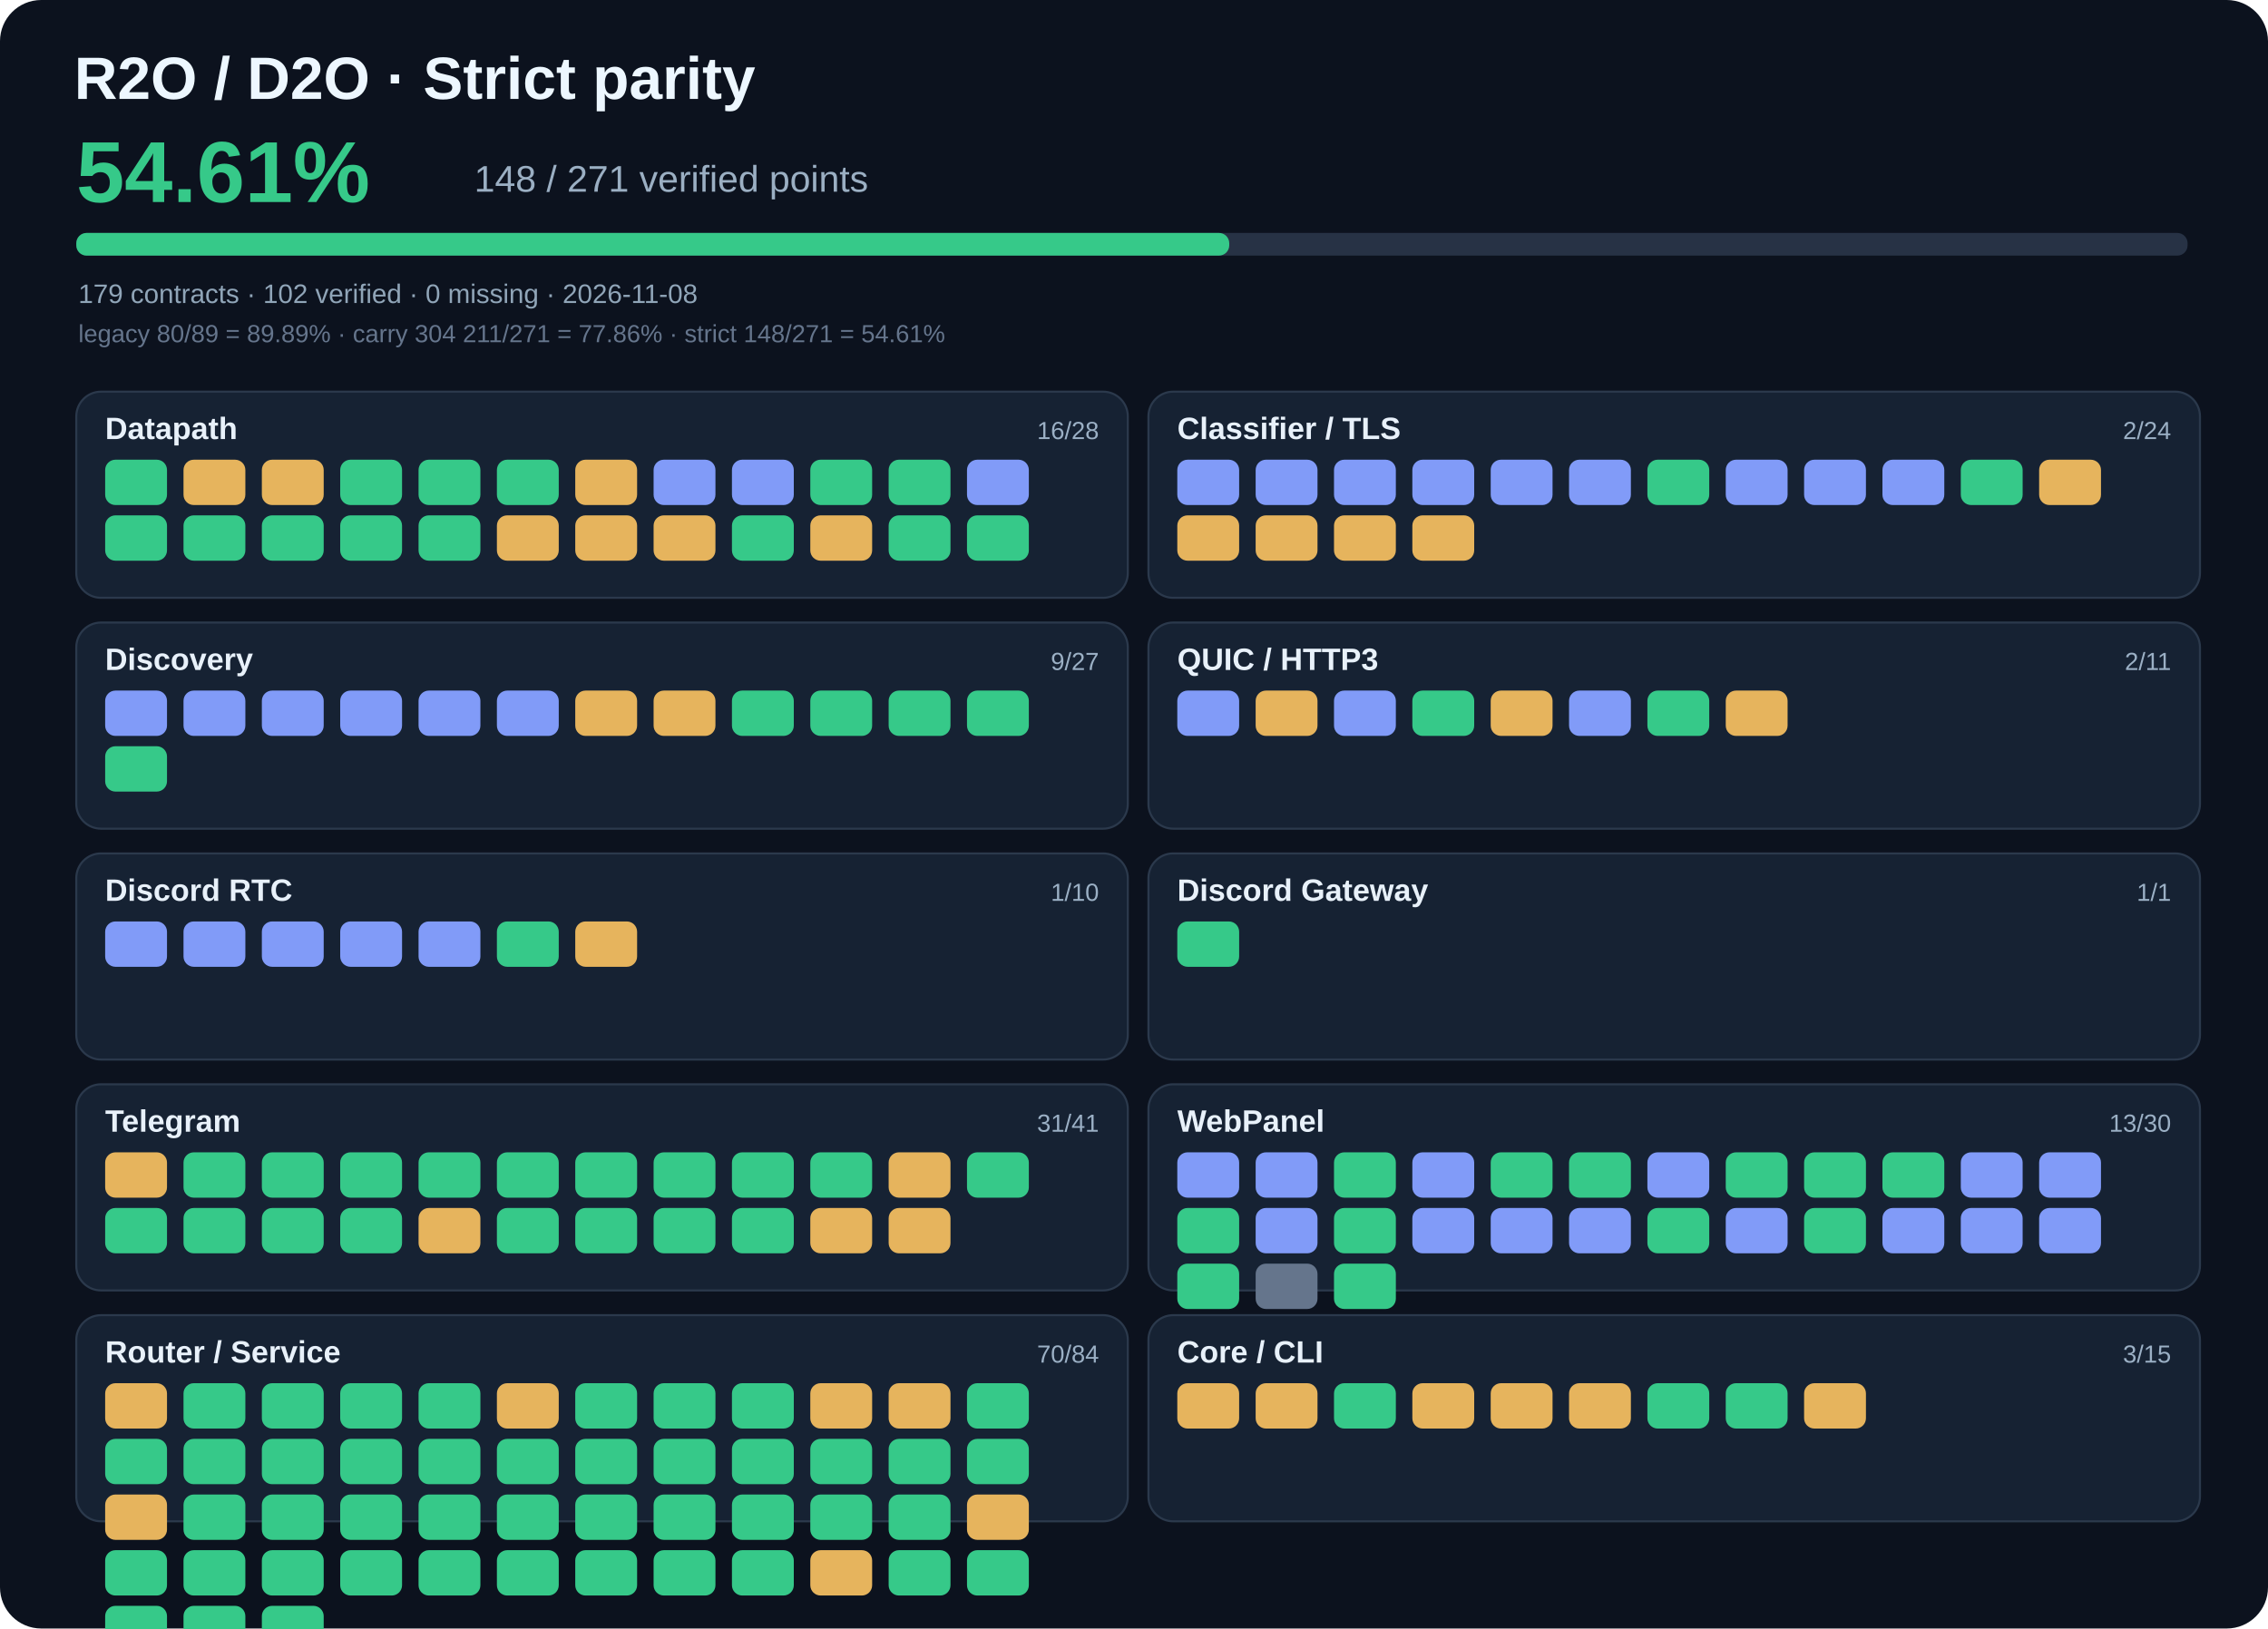
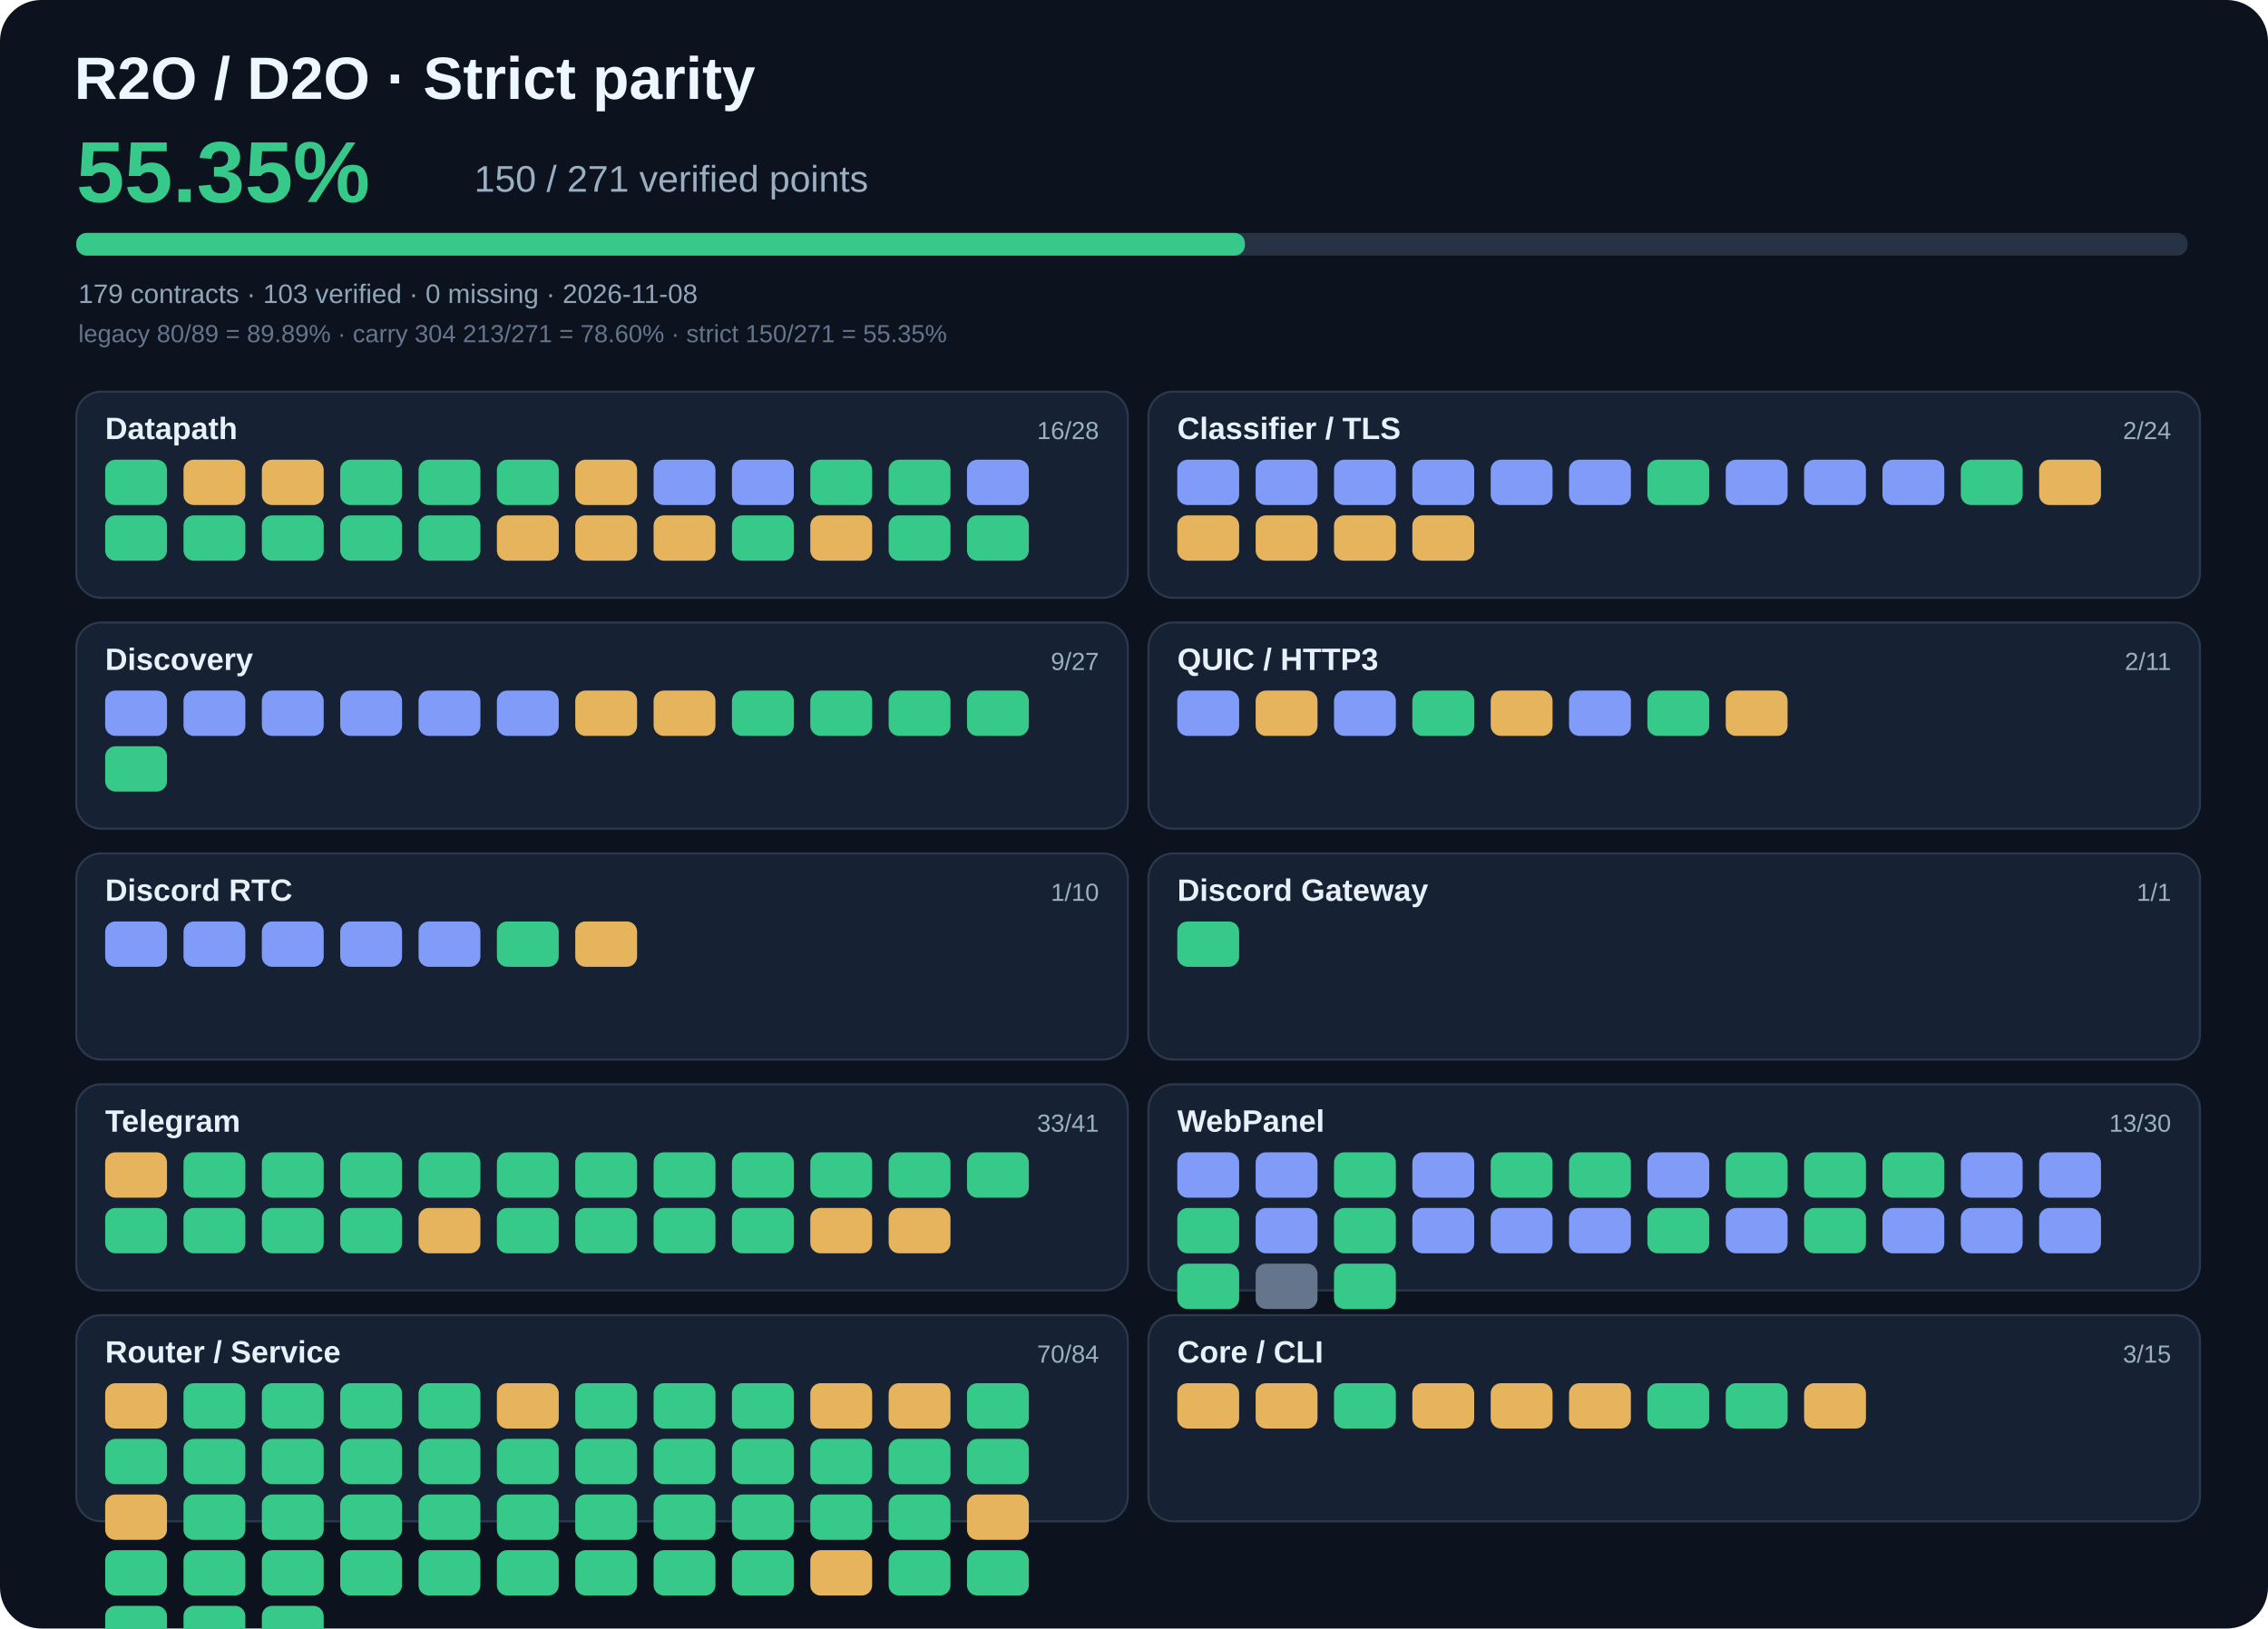
- <svg xmlns="http://www.w3.org/2000/svg" viewBox="0 0 1100 790" width="1100" height="790" role="img" aria-label="R2O strict parity 54.61%">
+ <svg xmlns="http://www.w3.org/2000/svg" viewBox="0 0 1100 790" width="1100" height="790" role="img" aria-label="R2O strict parity 55.35%">
  <rect width="1100" height="790" rx="20" fill="#0c121e" />
  <text x="36" y="48" fill="#edf7ff" font-family="Arial,sans-serif" font-size="29" font-weight="700">R2O / D2O · Strict parity</text>
-   <text x="37" y="98" fill="#36c989" font-family="Arial,sans-serif" font-size="42" font-weight="700">54.61%</text>
-   <text x="230" y="93" fill="#9bafc3" font-family="Arial,sans-serif" font-size="18">148 / 271 verified points</text>
+   <text x="37" y="98" fill="#36c989" font-family="Arial,sans-serif" font-size="42" font-weight="700">55.35%</text>
+   <text x="230" y="93" fill="#9bafc3" font-family="Arial,sans-serif" font-size="18">150 / 271 verified points</text>
  <rect x="37" y="113" width="1024" height="11" rx="5" fill="#273245" />
-   <rect x="37" y="113" width="559.2" height="11" rx="5" fill="#36c989" />
-   <text x="38" y="147" fill="#90a5b8" font-family="Arial,sans-serif" font-size="13">179 contracts · 102 verified · 0 missing · 2026-11-08</text>
-   <text x="38" y="166" fill="#65758c" font-family="Arial,sans-serif" font-size="12">legacy 80/89 = 89.89% · carry 304 211/271 = 77.86% · strict 148/271 = 54.61%</text>
+   <rect x="37" y="113" width="566.8" height="11" rx="5" fill="#36c989" />
+   <text x="38" y="147" fill="#90a5b8" font-family="Arial,sans-serif" font-size="13">179 contracts · 103 verified · 0 missing · 2026-11-08</text>
+   <text x="38" y="166" fill="#65758c" font-family="Arial,sans-serif" font-size="12">legacy 80/89 = 89.89% · carry 304 213/271 = 78.60% · strict 150/271 = 55.35%</text>
  <rect x="37" y="190" width="510" height="100" rx="12" fill="#162233" stroke="#2b394c" />
  <text x="51" y="213" fill="#e8f1fa" font-family="Arial,sans-serif" font-size="15" font-weight="700">Datapath</text>
  <text x="533" y="213" text-anchor="end" fill="#9bb0c5" font-family="Arial,sans-serif" font-size="12">16/28</text>
  <rect x="51" y="223" width="30" height="22" rx="5" fill="#36c989" />
  <rect x="89" y="223" width="30" height="22" rx="5" fill="#e6b45d" />
  <rect x="127" y="223" width="30" height="22" rx="5" fill="#e6b45d" />
  <rect x="165" y="223" width="30" height="22" rx="5" fill="#36c989" />
  <rect x="203" y="223" width="30" height="22" rx="5" fill="#36c989" />
  <rect x="241" y="223" width="30" height="22" rx="5" fill="#36c989" />
  <rect x="279" y="223" width="30" height="22" rx="5" fill="#e6b45d" />
  <rect x="317" y="223" width="30" height="22" rx="5" fill="#819bf8" />
  <rect x="355" y="223" width="30" height="22" rx="5" fill="#819bf8" />
  <rect x="393" y="223" width="30" height="22" rx="5" fill="#36c989" />
  <rect x="431" y="223" width="30" height="22" rx="5" fill="#36c989" />
  <rect x="469" y="223" width="30" height="22" rx="5" fill="#819bf8" />
  <rect x="51" y="250" width="30" height="22" rx="5" fill="#36c989" />
  <rect x="89" y="250" width="30" height="22" rx="5" fill="#36c989" />
  <rect x="127" y="250" width="30" height="22" rx="5" fill="#36c989" />
  <rect x="165" y="250" width="30" height="22" rx="5" fill="#36c989" />
  <rect x="203" y="250" width="30" height="22" rx="5" fill="#36c989" />
  <rect x="241" y="250" width="30" height="22" rx="5" fill="#e6b45d" />
  <rect x="279" y="250" width="30" height="22" rx="5" fill="#e6b45d" />
  <rect x="317" y="250" width="30" height="22" rx="5" fill="#e6b45d" />
  <rect x="355" y="250" width="30" height="22" rx="5" fill="#36c989" />
  <rect x="393" y="250" width="30" height="22" rx="5" fill="#e6b45d" />
  <rect x="431" y="250" width="30" height="22" rx="5" fill="#36c989" />
  <rect x="469" y="250" width="30" height="22" rx="5" fill="#36c989" />
  <rect x="557" y="190" width="510" height="100" rx="12" fill="#162233" stroke="#2b394c" />
  <text x="571" y="213" fill="#e8f1fa" font-family="Arial,sans-serif" font-size="15" font-weight="700">Classifier / TLS</text>
  <text x="1053" y="213" text-anchor="end" fill="#9bb0c5" font-family="Arial,sans-serif" font-size="12">2/24</text>
  <rect x="571" y="223" width="30" height="22" rx="5" fill="#819bf8" />
  <rect x="609" y="223" width="30" height="22" rx="5" fill="#819bf8" />
  <rect x="647" y="223" width="30" height="22" rx="5" fill="#819bf8" />
  <rect x="685" y="223" width="30" height="22" rx="5" fill="#819bf8" />
  <rect x="723" y="223" width="30" height="22" rx="5" fill="#819bf8" />
  <rect x="761" y="223" width="30" height="22" rx="5" fill="#819bf8" />
  <rect x="799" y="223" width="30" height="22" rx="5" fill="#36c989" />
  <rect x="837" y="223" width="30" height="22" rx="5" fill="#819bf8" />
  <rect x="875" y="223" width="30" height="22" rx="5" fill="#819bf8" />
  <rect x="913" y="223" width="30" height="22" rx="5" fill="#819bf8" />
  <rect x="951" y="223" width="30" height="22" rx="5" fill="#36c989" />
  <rect x="989" y="223" width="30" height="22" rx="5" fill="#e6b45d" />
  <rect x="571" y="250" width="30" height="22" rx="5" fill="#e6b45d" />
  <rect x="609" y="250" width="30" height="22" rx="5" fill="#e6b45d" />
  <rect x="647" y="250" width="30" height="22" rx="5" fill="#e6b45d" />
  <rect x="685" y="250" width="30" height="22" rx="5" fill="#e6b45d" />
  <rect x="37" y="302" width="510" height="100" rx="12" fill="#162233" stroke="#2b394c" />
  <text x="51" y="325" fill="#e8f1fa" font-family="Arial,sans-serif" font-size="15" font-weight="700">Discovery</text>
  <text x="533" y="325" text-anchor="end" fill="#9bb0c5" font-family="Arial,sans-serif" font-size="12">9/27</text>
  <rect x="51" y="335" width="30" height="22" rx="5" fill="#819bf8" />
  <rect x="89" y="335" width="30" height="22" rx="5" fill="#819bf8" />
  <rect x="127" y="335" width="30" height="22" rx="5" fill="#819bf8" />
  <rect x="165" y="335" width="30" height="22" rx="5" fill="#819bf8" />
  <rect x="203" y="335" width="30" height="22" rx="5" fill="#819bf8" />
  <rect x="241" y="335" width="30" height="22" rx="5" fill="#819bf8" />
  <rect x="279" y="335" width="30" height="22" rx="5" fill="#e6b45d" />
  <rect x="317" y="335" width="30" height="22" rx="5" fill="#e6b45d" />
  <rect x="355" y="335" width="30" height="22" rx="5" fill="#36c989" />
  <rect x="393" y="335" width="30" height="22" rx="5" fill="#36c989" />
  <rect x="431" y="335" width="30" height="22" rx="5" fill="#36c989" />
  <rect x="469" y="335" width="30" height="22" rx="5" fill="#36c989" />
  <rect x="51" y="362" width="30" height="22" rx="5" fill="#36c989" />
  <rect x="557" y="302" width="510" height="100" rx="12" fill="#162233" stroke="#2b394c" />
  <text x="571" y="325" fill="#e8f1fa" font-family="Arial,sans-serif" font-size="15" font-weight="700">QUIC / HTTP3</text>
  <text x="1053" y="325" text-anchor="end" fill="#9bb0c5" font-family="Arial,sans-serif" font-size="12">2/11</text>
  <rect x="571" y="335" width="30" height="22" rx="5" fill="#819bf8" />
  <rect x="609" y="335" width="30" height="22" rx="5" fill="#e6b45d" />
  <rect x="647" y="335" width="30" height="22" rx="5" fill="#819bf8" />
  <rect x="685" y="335" width="30" height="22" rx="5" fill="#36c989" />
  <rect x="723" y="335" width="30" height="22" rx="5" fill="#e6b45d" />
  <rect x="761" y="335" width="30" height="22" rx="5" fill="#819bf8" />
  <rect x="799" y="335" width="30" height="22" rx="5" fill="#36c989" />
  <rect x="837" y="335" width="30" height="22" rx="5" fill="#e6b45d" />
  <rect x="37" y="414" width="510" height="100" rx="12" fill="#162233" stroke="#2b394c" />
  <text x="51" y="437" fill="#e8f1fa" font-family="Arial,sans-serif" font-size="15" font-weight="700">Discord RTC</text>
  <text x="533" y="437" text-anchor="end" fill="#9bb0c5" font-family="Arial,sans-serif" font-size="12">1/10</text>
  <rect x="51" y="447" width="30" height="22" rx="5" fill="#819bf8" />
  <rect x="89" y="447" width="30" height="22" rx="5" fill="#819bf8" />
  <rect x="127" y="447" width="30" height="22" rx="5" fill="#819bf8" />
  <rect x="165" y="447" width="30" height="22" rx="5" fill="#819bf8" />
  <rect x="203" y="447" width="30" height="22" rx="5" fill="#819bf8" />
  <rect x="241" y="447" width="30" height="22" rx="5" fill="#36c989" />
  <rect x="279" y="447" width="30" height="22" rx="5" fill="#e6b45d" />
  <rect x="557" y="414" width="510" height="100" rx="12" fill="#162233" stroke="#2b394c" />
  <text x="571" y="437" fill="#e8f1fa" font-family="Arial,sans-serif" font-size="15" font-weight="700">Discord Gateway</text>
  <text x="1053" y="437" text-anchor="end" fill="#9bb0c5" font-family="Arial,sans-serif" font-size="12">1/1</text>
  <rect x="571" y="447" width="30" height="22" rx="5" fill="#36c989" />
  <rect x="37" y="526" width="510" height="100" rx="12" fill="#162233" stroke="#2b394c" />
  <text x="51" y="549" fill="#e8f1fa" font-family="Arial,sans-serif" font-size="15" font-weight="700">Telegram</text>
-   <text x="533" y="549" text-anchor="end" fill="#9bb0c5" font-family="Arial,sans-serif" font-size="12">31/41</text>
+   <text x="533" y="549" text-anchor="end" fill="#9bb0c5" font-family="Arial,sans-serif" font-size="12">33/41</text>
  <rect x="51" y="559" width="30" height="22" rx="5" fill="#e6b45d" />
  <rect x="89" y="559" width="30" height="22" rx="5" fill="#36c989" />
  <rect x="127" y="559" width="30" height="22" rx="5" fill="#36c989" />
  <rect x="165" y="559" width="30" height="22" rx="5" fill="#36c989" />
  <rect x="203" y="559" width="30" height="22" rx="5" fill="#36c989" />
  <rect x="241" y="559" width="30" height="22" rx="5" fill="#36c989" />
  <rect x="279" y="559" width="30" height="22" rx="5" fill="#36c989" />
  <rect x="317" y="559" width="30" height="22" rx="5" fill="#36c989" />
  <rect x="355" y="559" width="30" height="22" rx="5" fill="#36c989" />
  <rect x="393" y="559" width="30" height="22" rx="5" fill="#36c989" />
-   <rect x="431" y="559" width="30" height="22" rx="5" fill="#e6b45d" />
+   <rect x="431" y="559" width="30" height="22" rx="5" fill="#36c989" />
  <rect x="469" y="559" width="30" height="22" rx="5" fill="#36c989" />
  <rect x="51" y="586" width="30" height="22" rx="5" fill="#36c989" />
  <rect x="89" y="586" width="30" height="22" rx="5" fill="#36c989" />
  <rect x="127" y="586" width="30" height="22" rx="5" fill="#36c989" />
  <rect x="165" y="586" width="30" height="22" rx="5" fill="#36c989" />
  <rect x="203" y="586" width="30" height="22" rx="5" fill="#e6b45d" />
  <rect x="241" y="586" width="30" height="22" rx="5" fill="#36c989" />
  <rect x="279" y="586" width="30" height="22" rx="5" fill="#36c989" />
  <rect x="317" y="586" width="30" height="22" rx="5" fill="#36c989" />
  <rect x="355" y="586" width="30" height="22" rx="5" fill="#36c989" />
  <rect x="393" y="586" width="30" height="22" rx="5" fill="#e6b45d" />
  <rect x="431" y="586" width="30" height="22" rx="5" fill="#e6b45d" />
  <rect x="557" y="526" width="510" height="100" rx="12" fill="#162233" stroke="#2b394c" />
  <text x="571" y="549" fill="#e8f1fa" font-family="Arial,sans-serif" font-size="15" font-weight="700">WebPanel</text>
  <text x="1053" y="549" text-anchor="end" fill="#9bb0c5" font-family="Arial,sans-serif" font-size="12">13/30</text>
  <rect x="571" y="559" width="30" height="22" rx="5" fill="#819bf8" />
  <rect x="609" y="559" width="30" height="22" rx="5" fill="#819bf8" />
  <rect x="647" y="559" width="30" height="22" rx="5" fill="#36c989" />
  <rect x="685" y="559" width="30" height="22" rx="5" fill="#819bf8" />
  <rect x="723" y="559" width="30" height="22" rx="5" fill="#36c989" />
  <rect x="761" y="559" width="30" height="22" rx="5" fill="#36c989" />
  <rect x="799" y="559" width="30" height="22" rx="5" fill="#819bf8" />
  <rect x="837" y="559" width="30" height="22" rx="5" fill="#36c989" />
  <rect x="875" y="559" width="30" height="22" rx="5" fill="#36c989" />
  <rect x="913" y="559" width="30" height="22" rx="5" fill="#36c989" />
  <rect x="951" y="559" width="30" height="22" rx="5" fill="#819bf8" />
  <rect x="989" y="559" width="30" height="22" rx="5" fill="#819bf8" />
  <rect x="571" y="586" width="30" height="22" rx="5" fill="#36c989" />
  <rect x="609" y="586" width="30" height="22" rx="5" fill="#819bf8" />
  <rect x="647" y="586" width="30" height="22" rx="5" fill="#36c989" />
  <rect x="685" y="586" width="30" height="22" rx="5" fill="#819bf8" />
  <rect x="723" y="586" width="30" height="22" rx="5" fill="#819bf8" />
  <rect x="761" y="586" width="30" height="22" rx="5" fill="#819bf8" />
  <rect x="799" y="586" width="30" height="22" rx="5" fill="#36c989" />
  <rect x="837" y="586" width="30" height="22" rx="5" fill="#819bf8" />
  <rect x="875" y="586" width="30" height="22" rx="5" fill="#36c989" />
  <rect x="913" y="586" width="30" height="22" rx="5" fill="#819bf8" />
  <rect x="951" y="586" width="30" height="22" rx="5" fill="#819bf8" />
  <rect x="989" y="586" width="30" height="22" rx="5" fill="#819bf8" />
  <rect x="571" y="613" width="30" height="22" rx="5" fill="#36c989" />
  <rect x="609" y="613" width="30" height="22" rx="5" fill="#65758c" />
  <rect x="647" y="613" width="30" height="22" rx="5" fill="#36c989" />
  <rect x="37" y="638" width="510" height="100" rx="12" fill="#162233" stroke="#2b394c" />
  <text x="51" y="661" fill="#e8f1fa" font-family="Arial,sans-serif" font-size="15" font-weight="700">Router / Service</text>
  <text x="533" y="661" text-anchor="end" fill="#9bb0c5" font-family="Arial,sans-serif" font-size="12">70/84</text>
  <rect x="51" y="671" width="30" height="22" rx="5" fill="#e6b45d" />
  <rect x="89" y="671" width="30" height="22" rx="5" fill="#36c989" />
  <rect x="127" y="671" width="30" height="22" rx="5" fill="#36c989" />
  <rect x="165" y="671" width="30" height="22" rx="5" fill="#36c989" />
  <rect x="203" y="671" width="30" height="22" rx="5" fill="#36c989" />
  <rect x="241" y="671" width="30" height="22" rx="5" fill="#e6b45d" />
  <rect x="279" y="671" width="30" height="22" rx="5" fill="#36c989" />
  <rect x="317" y="671" width="30" height="22" rx="5" fill="#36c989" />
  <rect x="355" y="671" width="30" height="22" rx="5" fill="#36c989" />
  <rect x="393" y="671" width="30" height="22" rx="5" fill="#e6b45d" />
  <rect x="431" y="671" width="30" height="22" rx="5" fill="#e6b45d" />
  <rect x="469" y="671" width="30" height="22" rx="5" fill="#36c989" />
  <rect x="51" y="698" width="30" height="22" rx="5" fill="#36c989" />
  <rect x="89" y="698" width="30" height="22" rx="5" fill="#36c989" />
  <rect x="127" y="698" width="30" height="22" rx="5" fill="#36c989" />
  <rect x="165" y="698" width="30" height="22" rx="5" fill="#36c989" />
  <rect x="203" y="698" width="30" height="22" rx="5" fill="#36c989" />
  <rect x="241" y="698" width="30" height="22" rx="5" fill="#36c989" />
  <rect x="279" y="698" width="30" height="22" rx="5" fill="#36c989" />
  <rect x="317" y="698" width="30" height="22" rx="5" fill="#36c989" />
  <rect x="355" y="698" width="30" height="22" rx="5" fill="#36c989" />
  <rect x="393" y="698" width="30" height="22" rx="5" fill="#36c989" />
  <rect x="431" y="698" width="30" height="22" rx="5" fill="#36c989" />
  <rect x="469" y="698" width="30" height="22" rx="5" fill="#36c989" />
  <rect x="51" y="725" width="30" height="22" rx="5" fill="#e6b45d" />
  <rect x="89" y="725" width="30" height="22" rx="5" fill="#36c989" />
  <rect x="127" y="725" width="30" height="22" rx="5" fill="#36c989" />
  <rect x="165" y="725" width="30" height="22" rx="5" fill="#36c989" />
  <rect x="203" y="725" width="30" height="22" rx="5" fill="#36c989" />
  <rect x="241" y="725" width="30" height="22" rx="5" fill="#36c989" />
  <rect x="279" y="725" width="30" height="22" rx="5" fill="#36c989" />
  <rect x="317" y="725" width="30" height="22" rx="5" fill="#36c989" />
  <rect x="355" y="725" width="30" height="22" rx="5" fill="#36c989" />
  <rect x="393" y="725" width="30" height="22" rx="5" fill="#36c989" />
  <rect x="431" y="725" width="30" height="22" rx="5" fill="#36c989" />
  <rect x="469" y="725" width="30" height="22" rx="5" fill="#e6b45d" />
  <rect x="51" y="752" width="30" height="22" rx="5" fill="#36c989" />
  <rect x="89" y="752" width="30" height="22" rx="5" fill="#36c989" />
  <rect x="127" y="752" width="30" height="22" rx="5" fill="#36c989" />
  <rect x="165" y="752" width="30" height="22" rx="5" fill="#36c989" />
  <rect x="203" y="752" width="30" height="22" rx="5" fill="#36c989" />
  <rect x="241" y="752" width="30" height="22" rx="5" fill="#36c989" />
  <rect x="279" y="752" width="30" height="22" rx="5" fill="#36c989" />
  <rect x="317" y="752" width="30" height="22" rx="5" fill="#36c989" />
  <rect x="355" y="752" width="30" height="22" rx="5" fill="#36c989" />
  <rect x="393" y="752" width="30" height="22" rx="5" fill="#e6b45d" />
  <rect x="431" y="752" width="30" height="22" rx="5" fill="#36c989" />
  <rect x="469" y="752" width="30" height="22" rx="5" fill="#36c989" />
  <rect x="51" y="779" width="30" height="22" rx="5" fill="#36c989" />
  <rect x="89" y="779" width="30" height="22" rx="5" fill="#36c989" />
  <rect x="127" y="779" width="30" height="22" rx="5" fill="#36c989" />
  <rect x="557" y="638" width="510" height="100" rx="12" fill="#162233" stroke="#2b394c" />
  <text x="571" y="661" fill="#e8f1fa" font-family="Arial,sans-serif" font-size="15" font-weight="700">Core / CLI</text>
  <text x="1053" y="661" text-anchor="end" fill="#9bb0c5" font-family="Arial,sans-serif" font-size="12">3/15</text>
  <rect x="571" y="671" width="30" height="22" rx="5" fill="#e6b45d" />
  <rect x="609" y="671" width="30" height="22" rx="5" fill="#e6b45d" />
  <rect x="647" y="671" width="30" height="22" rx="5" fill="#36c989" />
  <rect x="685" y="671" width="30" height="22" rx="5" fill="#e6b45d" />
  <rect x="723" y="671" width="30" height="22" rx="5" fill="#e6b45d" />
  <rect x="761" y="671" width="30" height="22" rx="5" fill="#e6b45d" />
  <rect x="799" y="671" width="30" height="22" rx="5" fill="#36c989" />
  <rect x="837" y="671" width="30" height="22" rx="5" fill="#36c989" />
  <rect x="875" y="671" width="30" height="22" rx="5" fill="#e6b45d" />
</svg>
